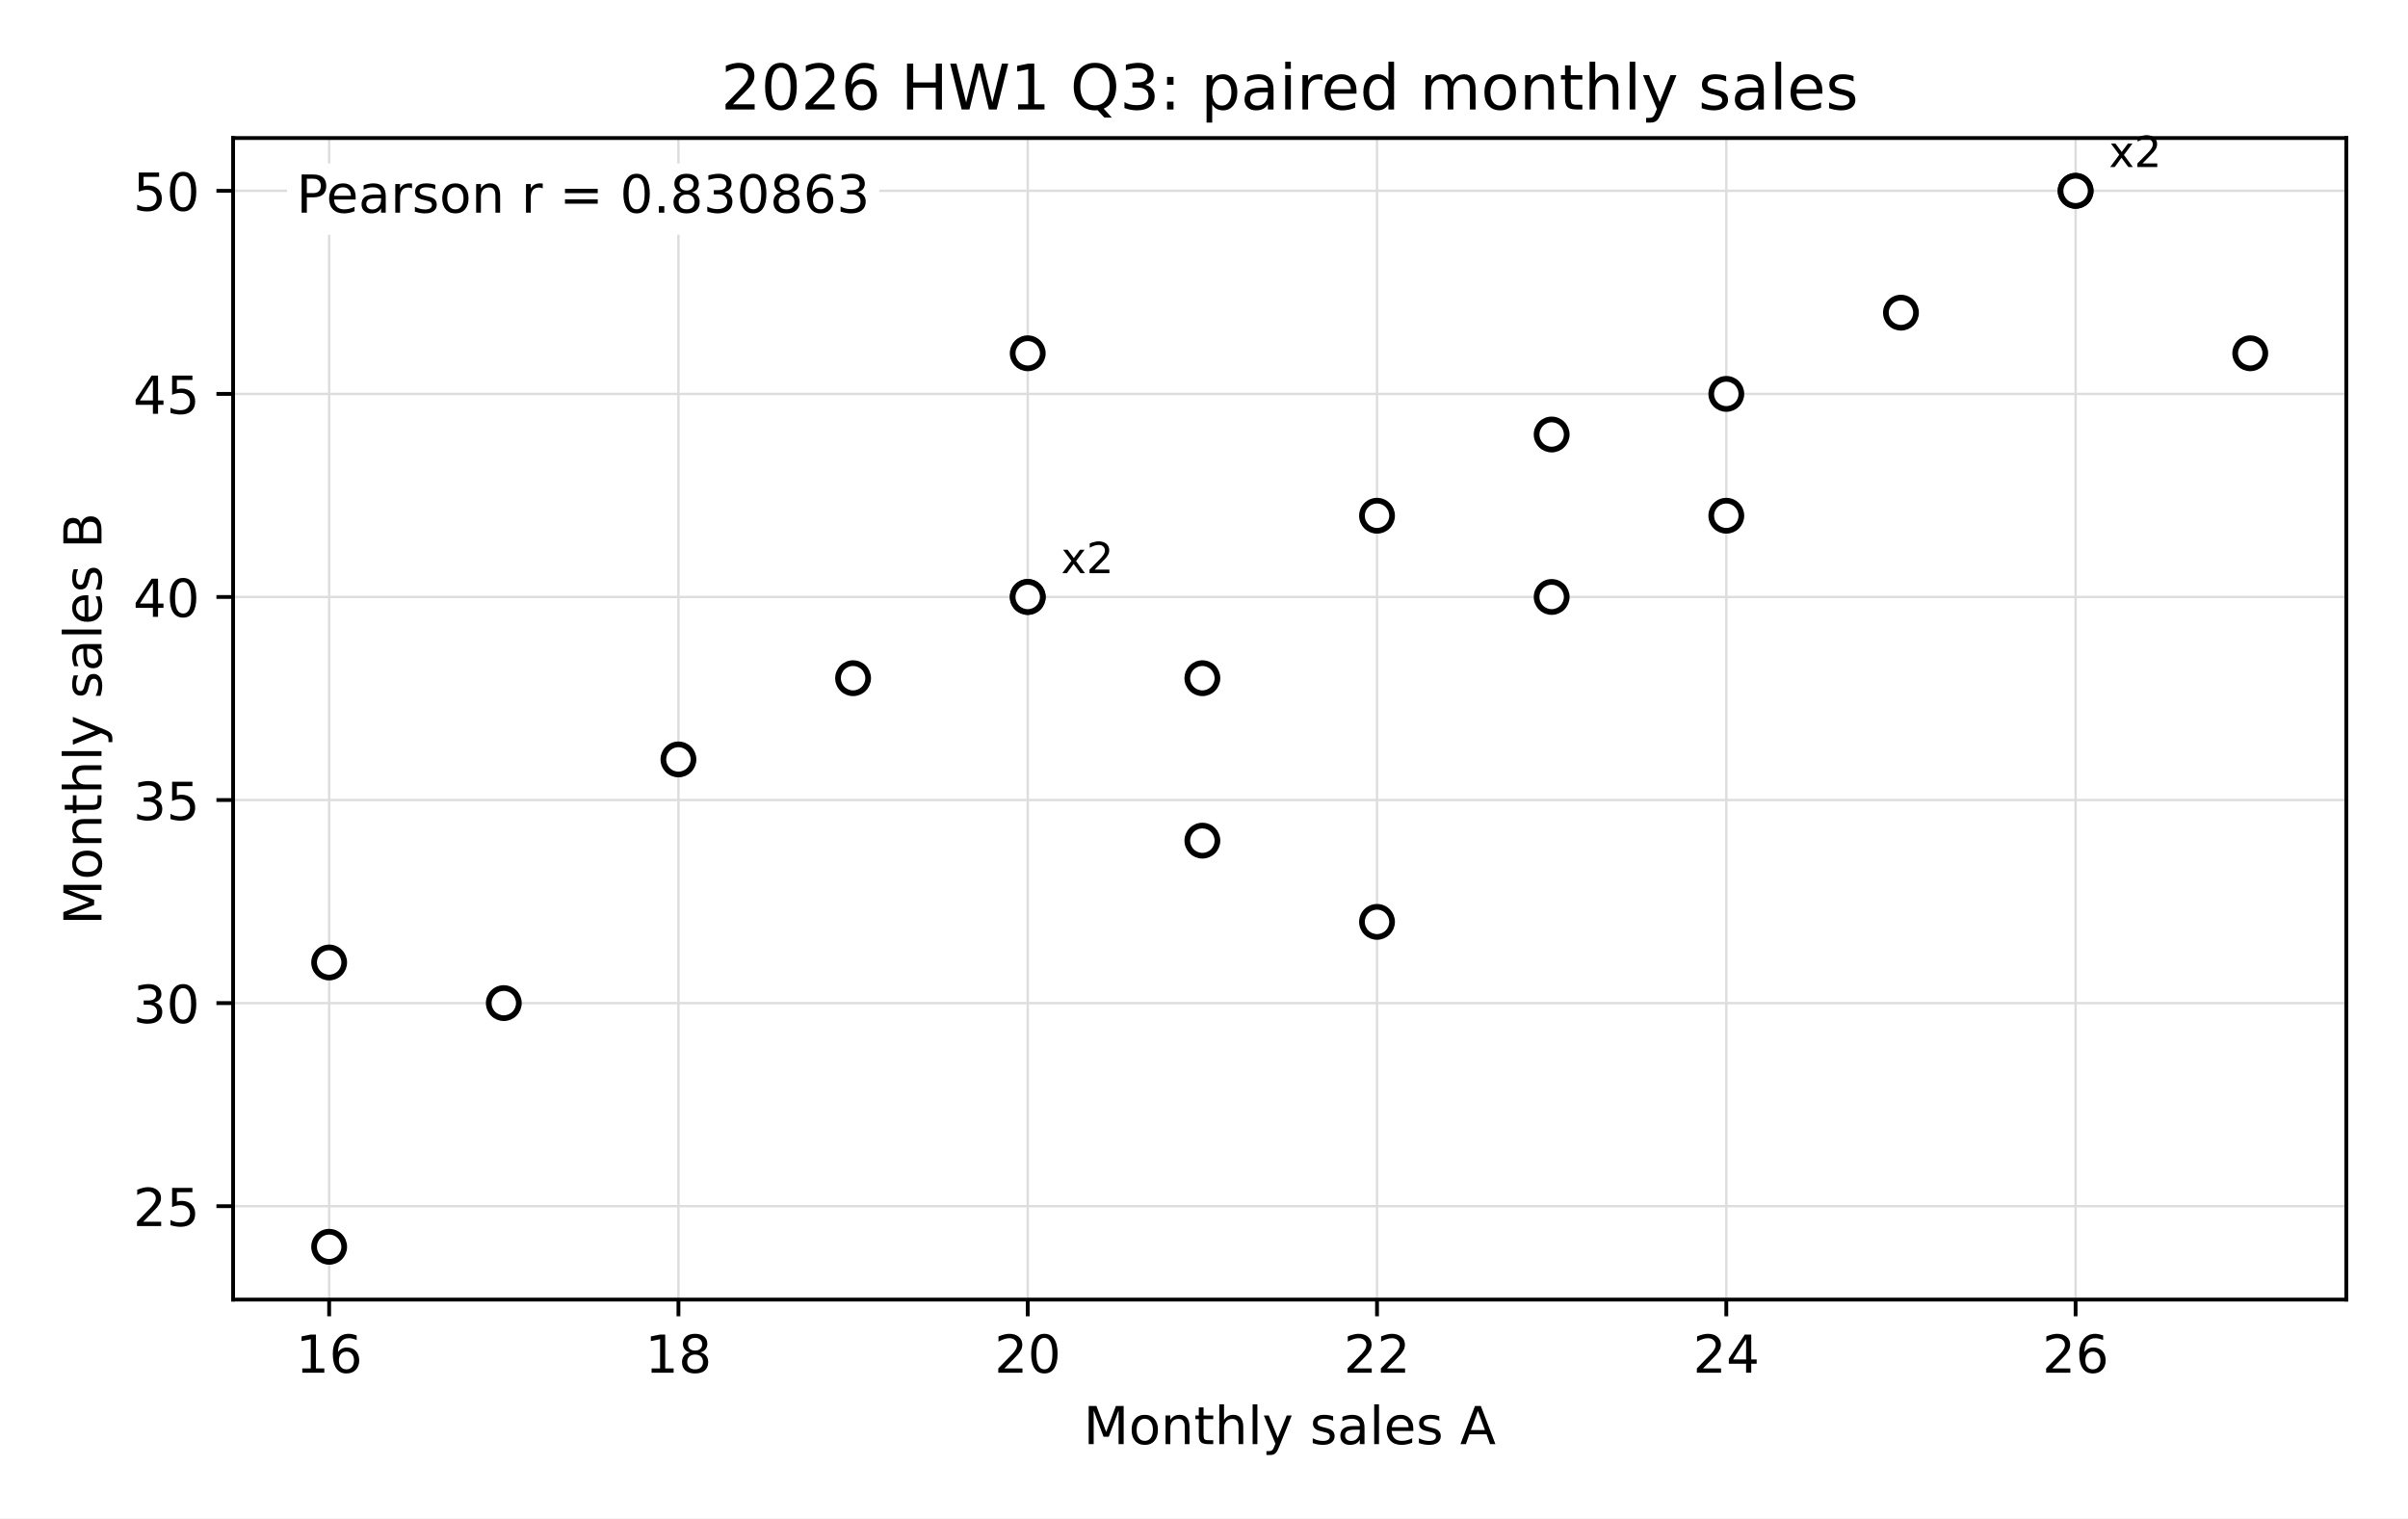
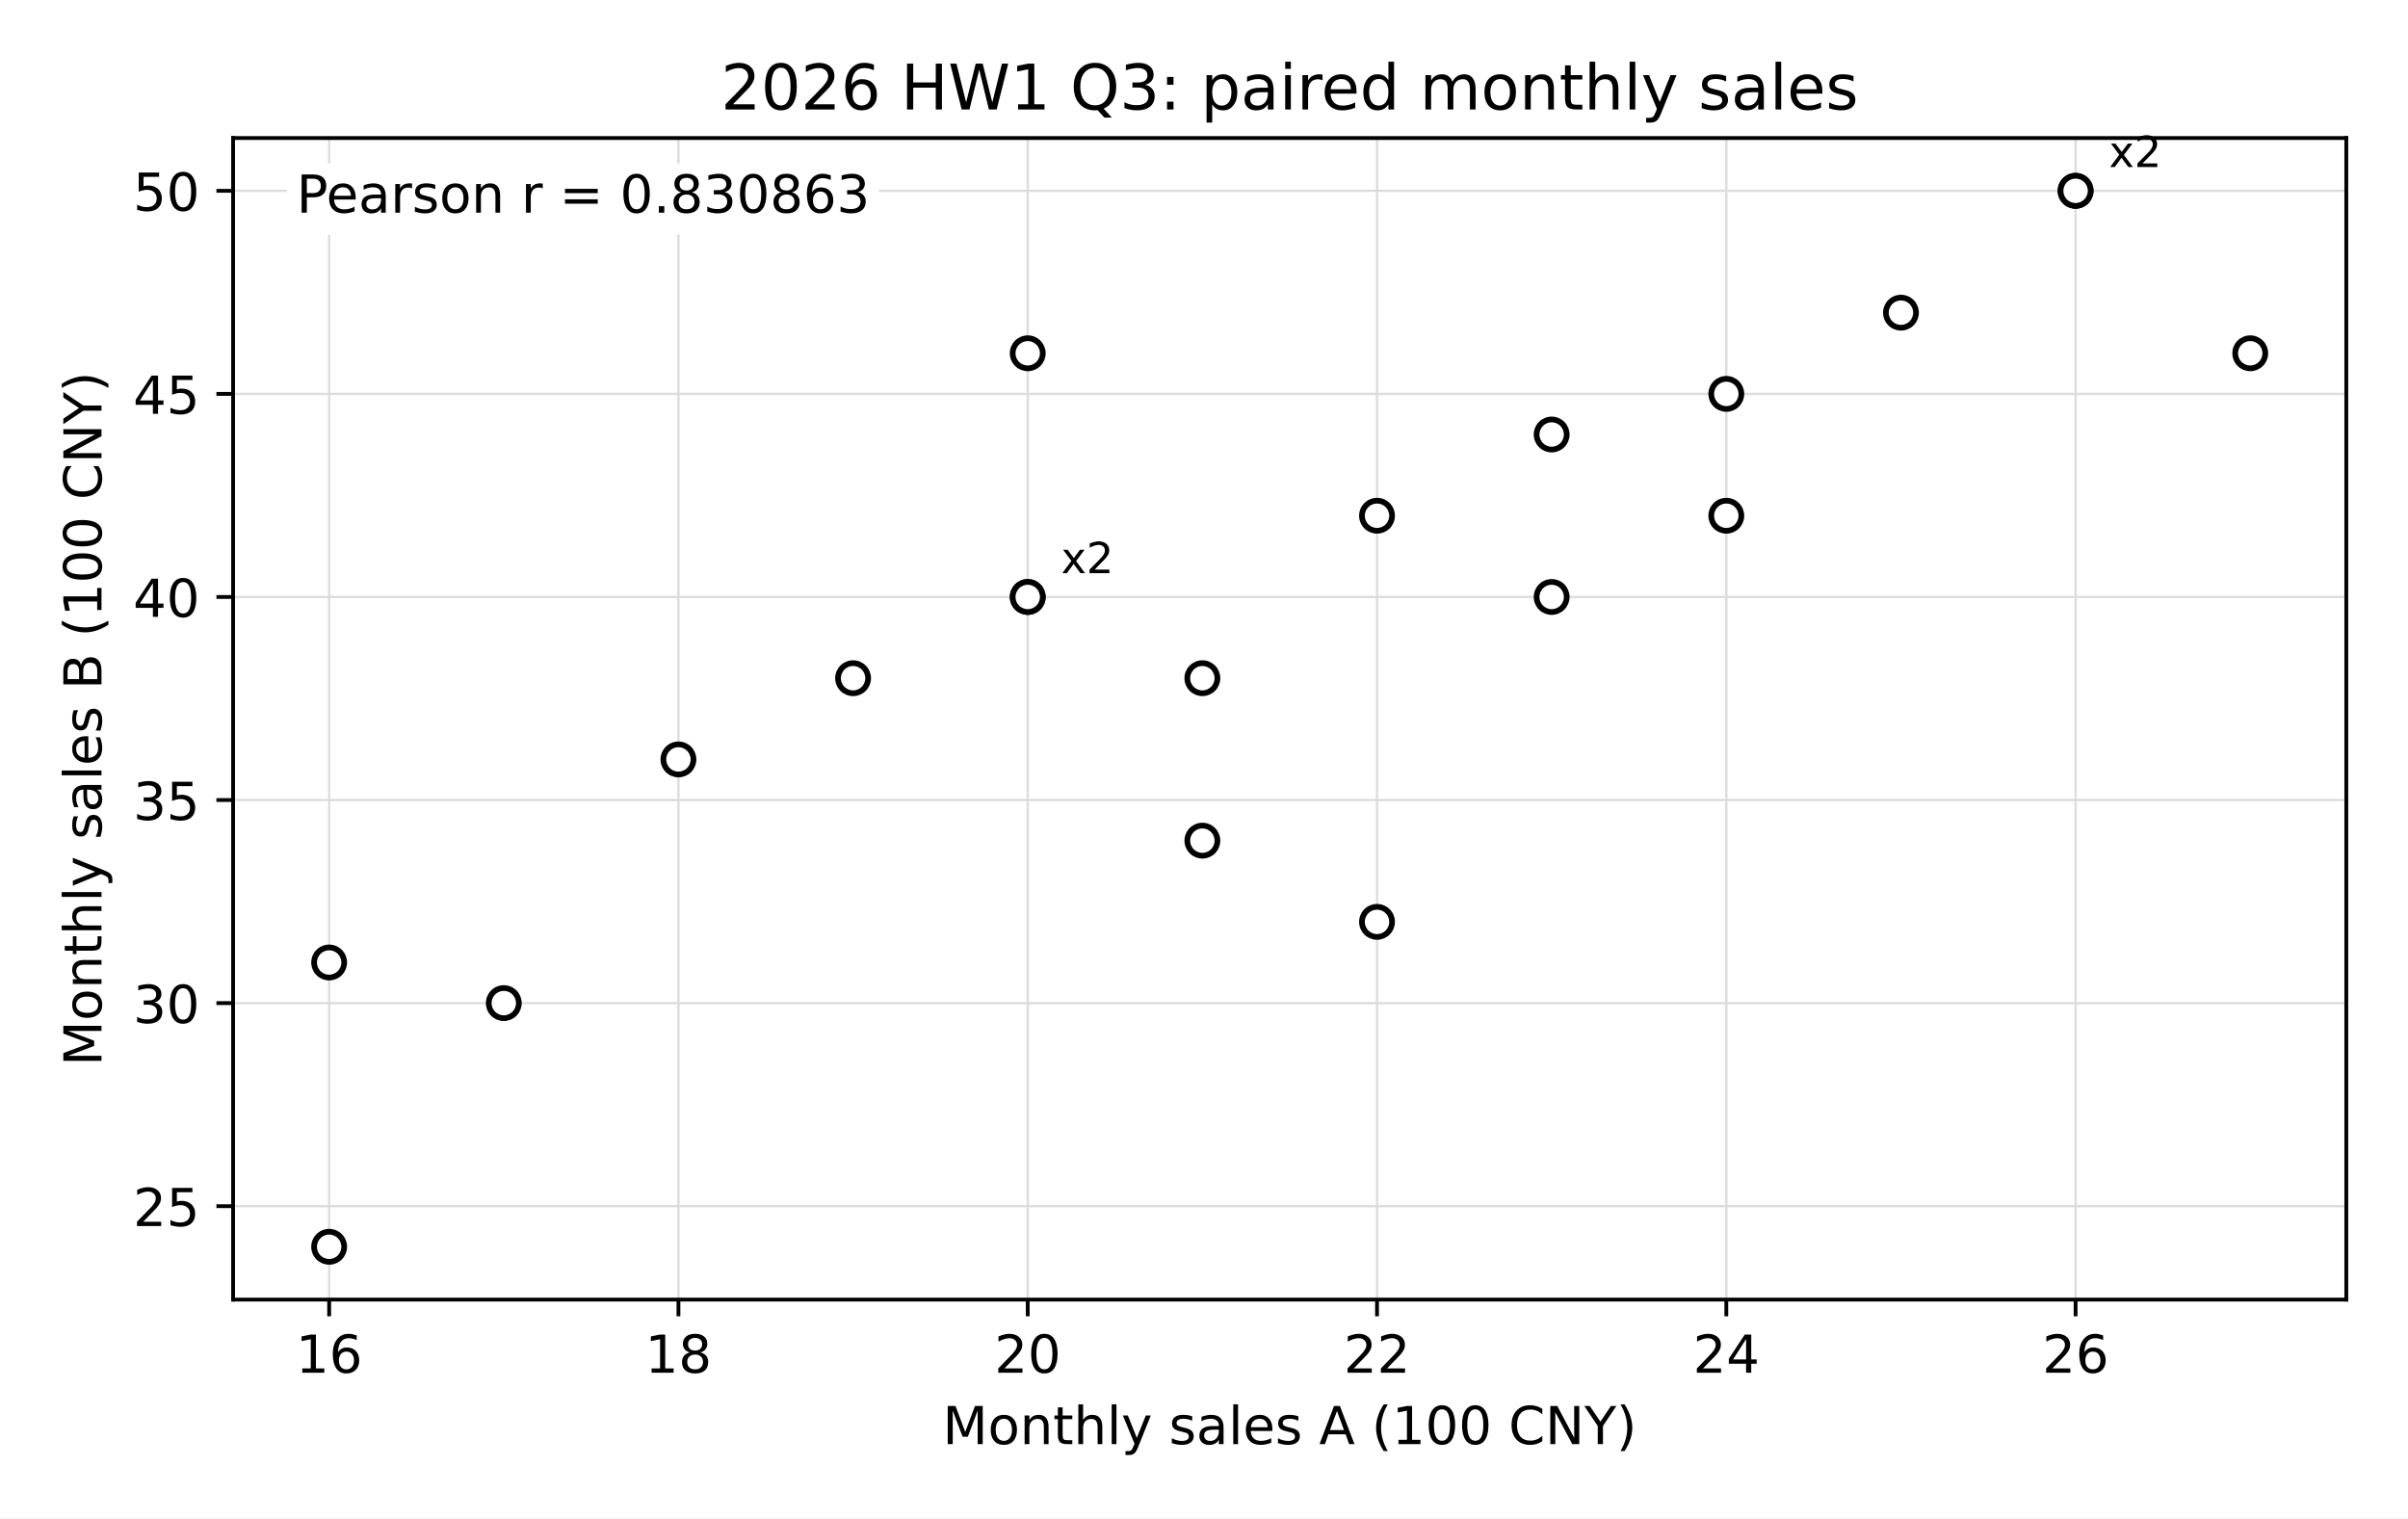
<svg xmlns="http://www.w3.org/2000/svg" xmlns:xlink="http://www.w3.org/1999/xlink" width="505.758pt" height="318.911pt" viewBox="0 0 505.758 318.911" version="1.1">
  <defs>
    <style type="text/css">*{stroke-linejoin: round; stroke-linecap: butt}</style>
  </defs>
  <g id="figure_1">
    <g id="patch_1">
-       <path d="M 0 318.911  L 505.758 318.911  L 505.758 0  L 0 0  z " style="fill: #ffffff" />
+       <path d="M 0 318.911 L 505.758 318.911 L 505.758 0 L 0 0 z " style="fill: #ffffff" />
    </g>
    <g id="axes_1">
      <g id="patch_2">
-         <path d="M 48.958 272.95  L 492.798 272.95  L 492.798 28.99  L 48.958 28.99  z " style="fill: #ffffff" />
+         <path d="M 48.958 272.95 L 492.798 272.95 L 492.798 28.99 L 48.958 28.99 z " style="fill: #ffffff" />
      </g>
      <g id="matplotlib.axis_1">
        <g id="xtick_1">
          <g id="line2d_1">
-             <path d="M 69.133 272.95  L 69.133 28.99  " clip-path="url(#p1ba6fb0f4b)" style="fill: none; stroke: #dddddd; stroke-width: 0.5; stroke-linecap: square" />
+             <path d="M 69.133 272.95 L 69.133 28.99 " clip-path="url(#ped70ed87f5)" style="fill: none; stroke: #dddddd; stroke-width: 0.5; stroke-linecap: square" />
          </g>
          <g id="line2d_2">
            <defs>
-               <path id="m4796af4753" d="M 0 0  L 0 3.5  " style="stroke: #000000; stroke-width: 0.8" />
+               <path id="md9a0faefc1" d="M 0 0 L 0 3.5 " style="stroke: #000000; stroke-width: 0.8" />
            </defs>
            <g>
-               <use xlink:href="#m4796af4753" x="69.133" y="272.95" style="stroke: #000000; stroke-width: 0.8" />
+               <use xlink:href="#md9a0faefc1" x="69.133" y="272.95" style="stroke: #000000; stroke-width: 0.8" />
            </g>
          </g>
          <g id="text_1">
            <text style="font-size: 11px; font-family: 'DejaVu Sans'; text-anchor: middle" x="69.133" y="288.307" transform="rotate(-0 69.1329 288.3074)">16</text>
          </g>
        </g>
        <g id="xtick_2">
          <g id="line2d_3">
-             <path d="M 142.495 272.95  L 142.495 28.99  " clip-path="url(#p1ba6fb0f4b)" style="fill: none; stroke: #dddddd; stroke-width: 0.5; stroke-linecap: square" />
+             <path d="M 142.495 272.95 L 142.495 28.99 " clip-path="url(#ped70ed87f5)" style="fill: none; stroke: #dddddd; stroke-width: 0.5; stroke-linecap: square" />
          </g>
          <g id="line2d_4">
            <g>
-               <use xlink:href="#m4796af4753" x="142.495" y="272.95" style="stroke: #000000; stroke-width: 0.8" />
+               <use xlink:href="#md9a0faefc1" x="142.495" y="272.95" style="stroke: #000000; stroke-width: 0.8" />
            </g>
          </g>
          <g id="text_2">
            <text style="font-size: 11px; font-family: 'DejaVu Sans'; text-anchor: middle" x="142.495" y="288.307" transform="rotate(-0 142.4949 288.3074)">18</text>
          </g>
        </g>
        <g id="xtick_3">
          <g id="line2d_5">
-             <path d="M 215.857 272.95  L 215.857 28.99  " clip-path="url(#p1ba6fb0f4b)" style="fill: none; stroke: #dddddd; stroke-width: 0.5; stroke-linecap: square" />
+             <path d="M 215.857 272.95 L 215.857 28.99 " clip-path="url(#ped70ed87f5)" style="fill: none; stroke: #dddddd; stroke-width: 0.5; stroke-linecap: square" />
          </g>
          <g id="line2d_6">
            <g>
-               <use xlink:href="#m4796af4753" x="215.857" y="272.95" style="stroke: #000000; stroke-width: 0.8" />
+               <use xlink:href="#md9a0faefc1" x="215.857" y="272.95" style="stroke: #000000; stroke-width: 0.8" />
            </g>
          </g>
          <g id="text_3">
            <text style="font-size: 11px; font-family: 'DejaVu Sans'; text-anchor: middle" x="215.857" y="288.307" transform="rotate(-0 215.8569 288.3074)">20</text>
          </g>
        </g>
        <g id="xtick_4">
          <g id="line2d_7">
-             <path d="M 289.219 272.95  L 289.219 28.99  " clip-path="url(#p1ba6fb0f4b)" style="fill: none; stroke: #dddddd; stroke-width: 0.5; stroke-linecap: square" />
+             <path d="M 289.219 272.95 L 289.219 28.99 " clip-path="url(#ped70ed87f5)" style="fill: none; stroke: #dddddd; stroke-width: 0.5; stroke-linecap: square" />
          </g>
          <g id="line2d_8">
            <g>
-               <use xlink:href="#m4796af4753" x="289.219" y="272.95" style="stroke: #000000; stroke-width: 0.8" />
+               <use xlink:href="#md9a0faefc1" x="289.219" y="272.95" style="stroke: #000000; stroke-width: 0.8" />
            </g>
          </g>
          <g id="text_4">
            <text style="font-size: 11px; font-family: 'DejaVu Sans'; text-anchor: middle" x="289.219" y="288.307" transform="rotate(-0 289.2189 288.3074)">22</text>
          </g>
        </g>
        <g id="xtick_5">
          <g id="line2d_9">
-             <path d="M 362.581 272.95  L 362.581 28.99  " clip-path="url(#p1ba6fb0f4b)" style="fill: none; stroke: #dddddd; stroke-width: 0.5; stroke-linecap: square" />
+             <path d="M 362.581 272.95 L 362.581 28.99 " clip-path="url(#ped70ed87f5)" style="fill: none; stroke: #dddddd; stroke-width: 0.5; stroke-linecap: square" />
          </g>
          <g id="line2d_10">
            <g>
-               <use xlink:href="#m4796af4753" x="362.581" y="272.95" style="stroke: #000000; stroke-width: 0.8" />
+               <use xlink:href="#md9a0faefc1" x="362.581" y="272.95" style="stroke: #000000; stroke-width: 0.8" />
            </g>
          </g>
          <g id="text_5">
            <text style="font-size: 11px; font-family: 'DejaVu Sans'; text-anchor: middle" x="362.581" y="288.307" transform="rotate(-0 362.5808 288.3074)">24</text>
          </g>
        </g>
        <g id="xtick_6">
          <g id="line2d_11">
-             <path d="M 435.943 272.95  L 435.943 28.99  " clip-path="url(#p1ba6fb0f4b)" style="fill: none; stroke: #dddddd; stroke-width: 0.5; stroke-linecap: square" />
+             <path d="M 435.943 272.95 L 435.943 28.99 " clip-path="url(#ped70ed87f5)" style="fill: none; stroke: #dddddd; stroke-width: 0.5; stroke-linecap: square" />
          </g>
          <g id="line2d_12">
            <g>
-               <use xlink:href="#m4796af4753" x="435.943" y="272.95" style="stroke: #000000; stroke-width: 0.8" />
+               <use xlink:href="#md9a0faefc1" x="435.943" y="272.95" style="stroke: #000000; stroke-width: 0.8" />
            </g>
          </g>
          <g id="text_6">
            <text style="font-size: 11px; font-family: 'DejaVu Sans'; text-anchor: middle" x="435.943" y="288.307" transform="rotate(-0 435.9428 288.3074)">26</text>
          </g>
        </g>
        <g id="text_7">
-           <text style="font-size: 11px; font-family: 'DejaVu Sans'; text-anchor: middle" x="270.878" y="303.308" transform="rotate(-0 270.8784 303.3082)">Monthly sales A</text>
+           <text style="font-size: 11px; font-family: 'DejaVu Sans'; text-anchor: middle" x="270.878" y="303.308" transform="rotate(-0 270.8784 303.3082)">Monthly sales A (100 CNY)</text>
        </g>
      </g>
      <g id="matplotlib.axis_2">
        <g id="ytick_1">
          <g id="line2d_13">
-             <path d="M 48.958 253.331  L 492.798 253.331  " clip-path="url(#p1ba6fb0f4b)" style="fill: none; stroke: #dddddd; stroke-width: 0.5; stroke-linecap: square" />
+             <path d="M 48.958 253.331 L 492.798 253.331 " clip-path="url(#ped70ed87f5)" style="fill: none; stroke: #dddddd; stroke-width: 0.5; stroke-linecap: square" />
          </g>
          <g id="line2d_14">
            <defs>
-               <path id="m0f490cfd71" d="M 0 0  L -3.5 0  " style="stroke: #000000; stroke-width: 0.8" />
+               <path id="mfb88fff323" d="M 0 0 L -3.5 0 " style="stroke: #000000; stroke-width: 0.8" />
            </defs>
            <g>
-               <use xlink:href="#m0f490cfd71" x="48.958" y="253.331" style="stroke: #000000; stroke-width: 0.8" />
+               <use xlink:href="#mfb88fff323" x="48.958" y="253.331" style="stroke: #000000; stroke-width: 0.8" />
            </g>
          </g>
          <g id="text_8">
            <text style="font-size: 11px; font-family: 'DejaVu Sans'; text-anchor: end" x="41.958" y="257.509" transform="rotate(-0 41.95836 257.5095)">25</text>
          </g>
        </g>
        <g id="ytick_2">
          <g id="line2d_15">
-             <path d="M 48.958 210.68  L 492.798 210.68  " clip-path="url(#p1ba6fb0f4b)" style="fill: none; stroke: #dddddd; stroke-width: 0.5; stroke-linecap: square" />
+             <path d="M 48.958 210.68 L 492.798 210.68 " clip-path="url(#ped70ed87f5)" style="fill: none; stroke: #dddddd; stroke-width: 0.5; stroke-linecap: square" />
          </g>
          <g id="line2d_16">
            <g>
-               <use xlink:href="#m0f490cfd71" x="48.958" y="210.68" style="stroke: #000000; stroke-width: 0.8" />
+               <use xlink:href="#mfb88fff323" x="48.958" y="210.68" style="stroke: #000000; stroke-width: 0.8" />
            </g>
          </g>
          <g id="text_9">
            <text style="font-size: 11px; font-family: 'DejaVu Sans'; text-anchor: end" x="41.958" y="214.859" transform="rotate(-0 41.95836 214.8591)">30</text>
          </g>
        </g>
        <g id="ytick_3">
          <g id="line2d_17">
-             <path d="M 48.958 168.03  L 492.798 168.03  " clip-path="url(#p1ba6fb0f4b)" style="fill: none; stroke: #dddddd; stroke-width: 0.5; stroke-linecap: square" />
+             <path d="M 48.958 168.03 L 492.798 168.03 " clip-path="url(#ped70ed87f5)" style="fill: none; stroke: #dddddd; stroke-width: 0.5; stroke-linecap: square" />
          </g>
          <g id="line2d_18">
            <g>
-               <use xlink:href="#m0f490cfd71" x="48.958" y="168.03" style="stroke: #000000; stroke-width: 0.8" />
+               <use xlink:href="#mfb88fff323" x="48.958" y="168.03" style="stroke: #000000; stroke-width: 0.8" />
            </g>
          </g>
          <g id="text_10">
            <text style="font-size: 11px; font-family: 'DejaVu Sans'; text-anchor: end" x="41.958" y="172.209" transform="rotate(-0 41.95836 172.2088)">35</text>
          </g>
        </g>
        <g id="ytick_4">
          <g id="line2d_19">
-             <path d="M 48.958 125.38  L 492.798 125.38  " clip-path="url(#p1ba6fb0f4b)" style="fill: none; stroke: #dddddd; stroke-width: 0.5; stroke-linecap: square" />
+             <path d="M 48.958 125.38 L 492.798 125.38 " clip-path="url(#ped70ed87f5)" style="fill: none; stroke: #dddddd; stroke-width: 0.5; stroke-linecap: square" />
          </g>
          <g id="line2d_20">
            <g>
-               <use xlink:href="#m0f490cfd71" x="48.958" y="125.38" style="stroke: #000000; stroke-width: 0.8" />
+               <use xlink:href="#mfb88fff323" x="48.958" y="125.38" style="stroke: #000000; stroke-width: 0.8" />
            </g>
          </g>
          <g id="text_11">
            <text style="font-size: 11px; font-family: 'DejaVu Sans'; text-anchor: end" x="41.958" y="129.558" transform="rotate(-0 41.95836 129.5584)">40</text>
          </g>
        </g>
        <g id="ytick_5">
          <g id="line2d_21">
-             <path d="M 48.958 82.729  L 492.798 82.729  " clip-path="url(#p1ba6fb0f4b)" style="fill: none; stroke: #dddddd; stroke-width: 0.5; stroke-linecap: square" />
+             <path d="M 48.958 82.729 L 492.798 82.729 " clip-path="url(#ped70ed87f5)" style="fill: none; stroke: #dddddd; stroke-width: 0.5; stroke-linecap: square" />
          </g>
          <g id="line2d_22">
            <g>
-               <use xlink:href="#m0f490cfd71" x="48.958" y="82.729" style="stroke: #000000; stroke-width: 0.8" />
+               <use xlink:href="#mfb88fff323" x="48.958" y="82.729" style="stroke: #000000; stroke-width: 0.8" />
            </g>
          </g>
          <g id="text_12">
            <text style="font-size: 11px; font-family: 'DejaVu Sans'; text-anchor: end" x="41.958" y="86.908" transform="rotate(-0 41.95836 86.90809)">45</text>
          </g>
        </g>
        <g id="ytick_6">
          <g id="line2d_23">
-             <path d="M 48.958 40.079  L 492.798 40.079  " clip-path="url(#p1ba6fb0f4b)" style="fill: none; stroke: #dddddd; stroke-width: 0.5; stroke-linecap: square" />
+             <path d="M 48.958 40.079 L 492.798 40.079 " clip-path="url(#ped70ed87f5)" style="fill: none; stroke: #dddddd; stroke-width: 0.5; stroke-linecap: square" />
          </g>
          <g id="line2d_24">
            <g>
-               <use xlink:href="#m0f490cfd71" x="48.958" y="40.079" style="stroke: #000000; stroke-width: 0.8" />
+               <use xlink:href="#mfb88fff323" x="48.958" y="40.079" style="stroke: #000000; stroke-width: 0.8" />
            </g>
          </g>
          <g id="text_13">
            <text style="font-size: 11px; font-family: 'DejaVu Sans'; text-anchor: end" x="41.958" y="44.258" transform="rotate(-0 41.95836 44.25774)">50</text>
          </g>
        </g>
        <g id="text_14">
-           <text style="font-size: 11px; font-family: 'DejaVu Sans'; text-anchor: middle" x="21.318" y="150.97" transform="rotate(-90 21.31828 150.9699)">Monthly sales B</text>
+           <text style="font-size: 11px; font-family: 'DejaVu Sans'; text-anchor: middle" x="21.318" y="150.97" transform="rotate(-90 21.31828 150.9699)">Monthly sales B (100 CNY)</text>
        </g>
      </g>
      <g id="patch_3">
-         <path d="M 48.958 272.95  L 48.958 28.99  " style="fill: none; stroke: #000000; stroke-width: 0.8; stroke-linejoin: miter; stroke-linecap: square" />
+         <path d="M 48.958 272.95 L 48.958 28.99 " style="fill: none; stroke: #000000; stroke-width: 0.8; stroke-linejoin: miter; stroke-linecap: square" />
      </g>
      <g id="patch_4">
-         <path d="M 492.798 272.95  L 492.798 28.99  " style="fill: none; stroke: #000000; stroke-width: 0.8; stroke-linejoin: miter; stroke-linecap: square" />
+         <path d="M 492.798 272.95 L 492.798 28.99 " style="fill: none; stroke: #000000; stroke-width: 0.8; stroke-linejoin: miter; stroke-linecap: square" />
      </g>
      <g id="patch_5">
-         <path d="M 48.958 272.95  L 492.798 272.95  " style="fill: none; stroke: #000000; stroke-width: 0.8; stroke-linejoin: miter; stroke-linecap: square" />
+         <path d="M 48.958 272.95 L 492.798 272.95 " style="fill: none; stroke: #000000; stroke-width: 0.8; stroke-linejoin: miter; stroke-linecap: square" />
      </g>
      <g id="patch_6">
-         <path d="M 48.958 28.99  L 492.798 28.99  " style="fill: none; stroke: #000000; stroke-width: 0.8; stroke-linejoin: miter; stroke-linecap: square" />
+         <path d="M 48.958 28.99 L 492.798 28.99 " style="fill: none; stroke: #000000; stroke-width: 0.8; stroke-linejoin: miter; stroke-linecap: square" />
      </g>
      <g id="PathCollection_1">
        <defs>
-           <path id="maab224b2db" d="M 0 3.162  C 0.839 3.162 1.643 2.829 2.236 2.236  C 2.829 1.643 3.162 0.839 3.162 0  C 3.162 -0.839 2.829 -1.643 2.236 -2.236  C 1.643 -2.829 0.839 -3.162 0 -3.162  C -0.839 -3.162 -1.643 -2.829 -2.236 -2.236  C -2.829 -1.643 -3.162 -0.839 -3.162 0  C -3.162 0.839 -2.829 1.643 -2.236 2.236  C -1.643 2.829 -0.839 3.162 0 3.162  z " style="stroke: #000000; stroke-width: 1.2" />
+           <path id="meb9d90bc22" d="M 0 3.162 C 0.839 3.162 1.643 2.829 2.236 2.236 C 2.829 1.643 3.162 0.839 3.162 0 C 3.162 -0.839 2.829 -1.643 2.236 -2.236 C 1.643 -2.829 0.839 -3.162 0 -3.162 C -0.839 -3.162 -1.643 -2.829 -2.236 -2.236 C -2.829 -1.643 -3.162 -0.839 -3.162 0 C -3.162 0.839 -2.829 1.643 -2.236 2.236 C -1.643 2.829 -0.839 3.162 0 3.162 z " style="stroke: #000000; stroke-width: 1.2" />
        </defs>
-         <g clip-path="url(#p1ba6fb0f4b)">
-           <use xlink:href="#maab224b2db" x="252.538" y="142.44" style="fill: #ffffff; stroke: #000000; stroke-width: 1.2" />
-           <use xlink:href="#maab224b2db" x="69.133" y="261.861" style="fill: #ffffff; stroke: #000000; stroke-width: 1.2" />
-           <use xlink:href="#maab224b2db" x="179.176" y="142.44" style="fill: #ffffff; stroke: #000000; stroke-width: 1.2" />
-           <use xlink:href="#maab224b2db" x="362.581" y="82.729" style="fill: #ffffff; stroke: #000000; stroke-width: 1.2" />
-           <use xlink:href="#maab224b2db" x="472.624" y="74.199" style="fill: #ffffff; stroke: #000000; stroke-width: 1.2" />
-           <use xlink:href="#maab224b2db" x="325.9" y="91.259" style="fill: #ffffff; stroke: #000000; stroke-width: 1.2" />
-           <use xlink:href="#maab224b2db" x="289.219" y="108.32" style="fill: #ffffff; stroke: #000000; stroke-width: 1.2" />
-           <use xlink:href="#maab224b2db" x="252.538" y="176.56" style="fill: #ffffff; stroke: #000000; stroke-width: 1.2" />
-           <use xlink:href="#maab224b2db" x="215.857" y="125.38" style="fill: #ffffff; stroke: #000000; stroke-width: 1.2" />
-           <use xlink:href="#maab224b2db" x="105.814" y="210.68" style="fill: #ffffff; stroke: #000000; stroke-width: 1.2" />
-           <use xlink:href="#maab224b2db" x="69.133" y="202.15" style="fill: #ffffff; stroke: #000000; stroke-width: 1.2" />
-           <use xlink:href="#maab224b2db" x="215.857" y="125.38" style="fill: #ffffff; stroke: #000000; stroke-width: 1.2" />
-           <use xlink:href="#maab224b2db" x="325.9" y="125.38" style="fill: #ffffff; stroke: #000000; stroke-width: 1.2" />
-           <use xlink:href="#maab224b2db" x="289.219" y="193.62" style="fill: #ffffff; stroke: #000000; stroke-width: 1.2" />
-           <use xlink:href="#maab224b2db" x="142.495" y="159.5" style="fill: #ffffff; stroke: #000000; stroke-width: 1.2" />
-           <use xlink:href="#maab224b2db" x="362.581" y="108.32" style="fill: #ffffff; stroke: #000000; stroke-width: 1.2" />
-           <use xlink:href="#maab224b2db" x="435.943" y="40.079" style="fill: #ffffff; stroke: #000000; stroke-width: 1.2" />
-           <use xlink:href="#maab224b2db" x="399.262" y="65.669" style="fill: #ffffff; stroke: #000000; stroke-width: 1.2" />
-           <use xlink:href="#maab224b2db" x="215.857" y="74.199" style="fill: #ffffff; stroke: #000000; stroke-width: 1.2" />
-           <use xlink:href="#maab224b2db" x="435.943" y="40.079" style="fill: #ffffff; stroke: #000000; stroke-width: 1.2" />
+         <g clip-path="url(#ped70ed87f5)">
+           <use xlink:href="#meb9d90bc22" x="252.538" y="142.44" style="fill: #ffffff; stroke: #000000; stroke-width: 1.2" />
+           <use xlink:href="#meb9d90bc22" x="69.133" y="261.861" style="fill: #ffffff; stroke: #000000; stroke-width: 1.2" />
+           <use xlink:href="#meb9d90bc22" x="179.176" y="142.44" style="fill: #ffffff; stroke: #000000; stroke-width: 1.2" />
+           <use xlink:href="#meb9d90bc22" x="362.581" y="82.729" style="fill: #ffffff; stroke: #000000; stroke-width: 1.2" />
+           <use xlink:href="#meb9d90bc22" x="472.624" y="74.199" style="fill: #ffffff; stroke: #000000; stroke-width: 1.2" />
+           <use xlink:href="#meb9d90bc22" x="325.9" y="91.259" style="fill: #ffffff; stroke: #000000; stroke-width: 1.2" />
+           <use xlink:href="#meb9d90bc22" x="289.219" y="108.32" style="fill: #ffffff; stroke: #000000; stroke-width: 1.2" />
+           <use xlink:href="#meb9d90bc22" x="252.538" y="176.56" style="fill: #ffffff; stroke: #000000; stroke-width: 1.2" />
+           <use xlink:href="#meb9d90bc22" x="215.857" y="125.38" style="fill: #ffffff; stroke: #000000; stroke-width: 1.2" />
+           <use xlink:href="#meb9d90bc22" x="105.814" y="210.68" style="fill: #ffffff; stroke: #000000; stroke-width: 1.2" />
+           <use xlink:href="#meb9d90bc22" x="69.133" y="202.15" style="fill: #ffffff; stroke: #000000; stroke-width: 1.2" />
+           <use xlink:href="#meb9d90bc22" x="215.857" y="125.38" style="fill: #ffffff; stroke: #000000; stroke-width: 1.2" />
+           <use xlink:href="#meb9d90bc22" x="325.9" y="125.38" style="fill: #ffffff; stroke: #000000; stroke-width: 1.2" />
+           <use xlink:href="#meb9d90bc22" x="289.219" y="193.62" style="fill: #ffffff; stroke: #000000; stroke-width: 1.2" />
+           <use xlink:href="#meb9d90bc22" x="142.495" y="159.5" style="fill: #ffffff; stroke: #000000; stroke-width: 1.2" />
+           <use xlink:href="#meb9d90bc22" x="362.581" y="108.32" style="fill: #ffffff; stroke: #000000; stroke-width: 1.2" />
+           <use xlink:href="#meb9d90bc22" x="435.943" y="40.079" style="fill: #ffffff; stroke: #000000; stroke-width: 1.2" />
+           <use xlink:href="#meb9d90bc22" x="399.262" y="65.669" style="fill: #ffffff; stroke: #000000; stroke-width: 1.2" />
+           <use xlink:href="#meb9d90bc22" x="215.857" y="74.199" style="fill: #ffffff; stroke: #000000; stroke-width: 1.2" />
+           <use xlink:href="#meb9d90bc22" x="435.943" y="40.079" style="fill: #ffffff; stroke: #000000; stroke-width: 1.2" />
        </g>
      </g>
      <g id="text_15">
        <text style="font-size: 9px; font-family: 'DejaVu Sans'; text-anchor: start" x="222.857" y="120.38" transform="rotate(-0 222.8569 120.3797)">x2</text>
      </g>
      <g id="text_16">
        <text style="font-size: 9px; font-family: 'DejaVu Sans'; text-anchor: start" x="442.943" y="35.079" transform="rotate(-0 442.9428 35.07903)">x2</text>
      </g>
      <g id="text_17">
        <g id="patch_7">
-           <path d="M 60.294 49.289  L 184.673 49.289  L 184.673 34.329  L 60.294 34.329  z " style="fill: #ffffff" />
+           <path d="M 60.294 49.289 L 184.673 49.289 L 184.673 34.329 L 60.294 34.329 z " style="fill: #ffffff" />
        </g>
        <text style="font-size: 11px; font-family: 'DejaVu Sans'; text-anchor: start" x="62.274" y="44.666" transform="rotate(-0 62.27356 44.66616)">Pearson r = 0.830863</text>
      </g>
      <g id="text_18">
        <text style="font-size: 13.2px; font-family: 'DejaVu Sans'; text-anchor: middle" x="270.878" y="22.99" transform="rotate(-0 270.8784 22.98994)">2026 HW1 Q3: paired monthly sales</text>
      </g>
    </g>
  </g>
  <defs>
-     <clipPath id="p1ba6fb0f4b">
+     <clipPath id="ped70ed87f5">
      <rect x="48.958" y="28.99" width="443.84" height="243.96" />
    </clipPath>
  </defs>
</svg>
